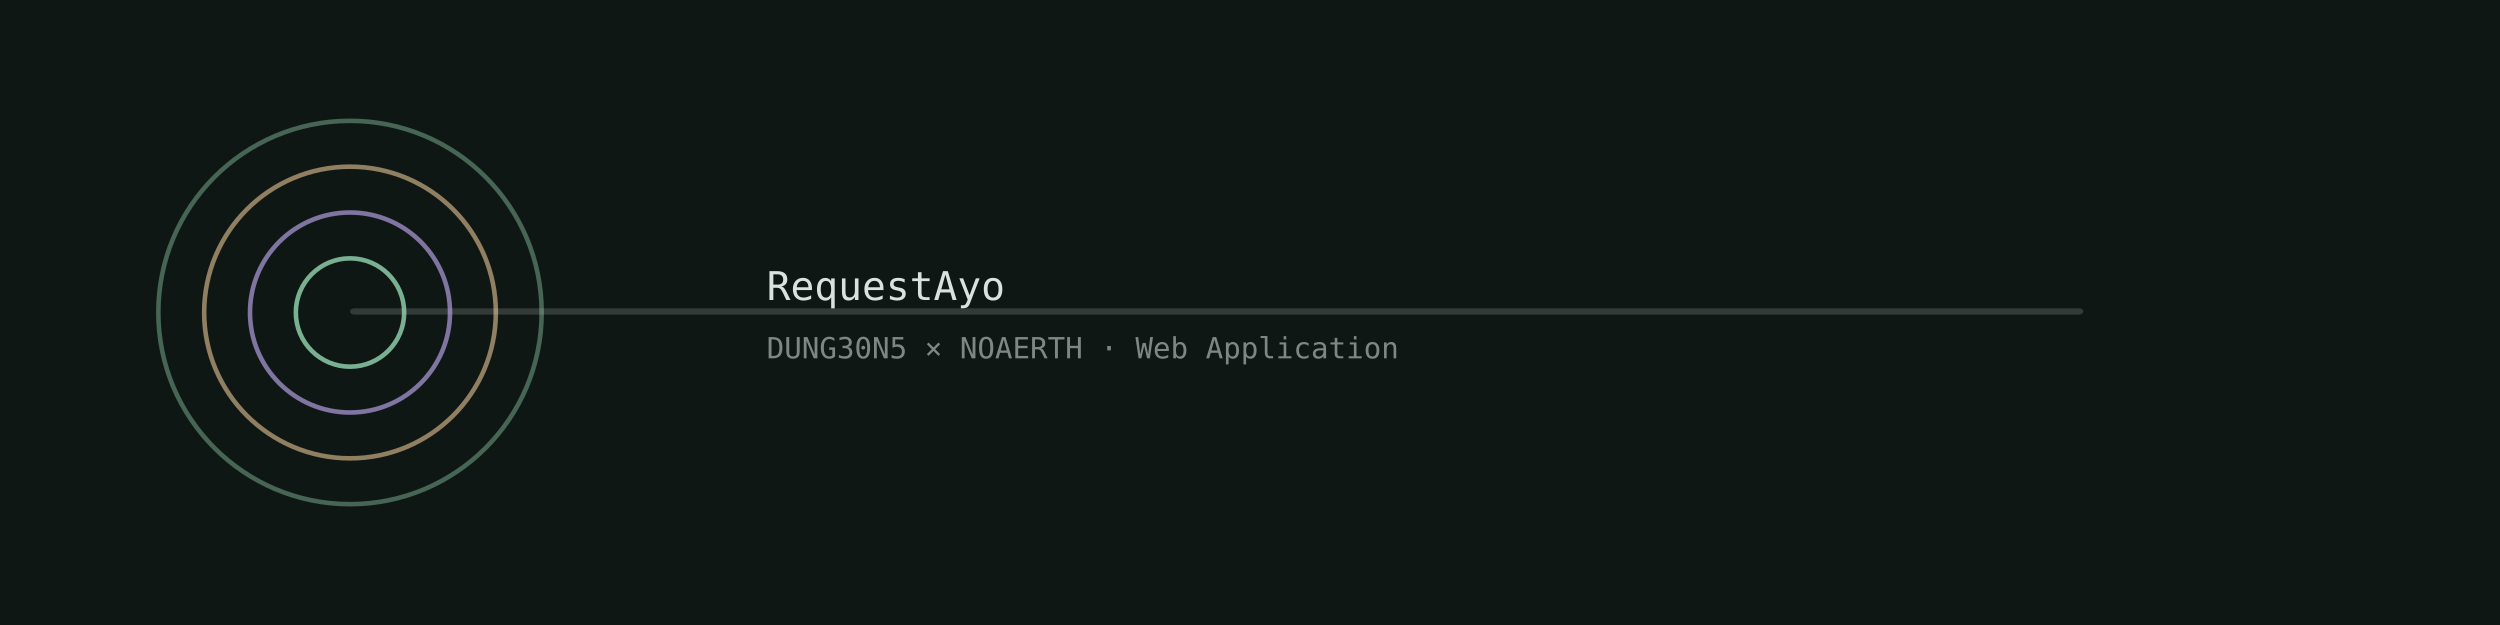
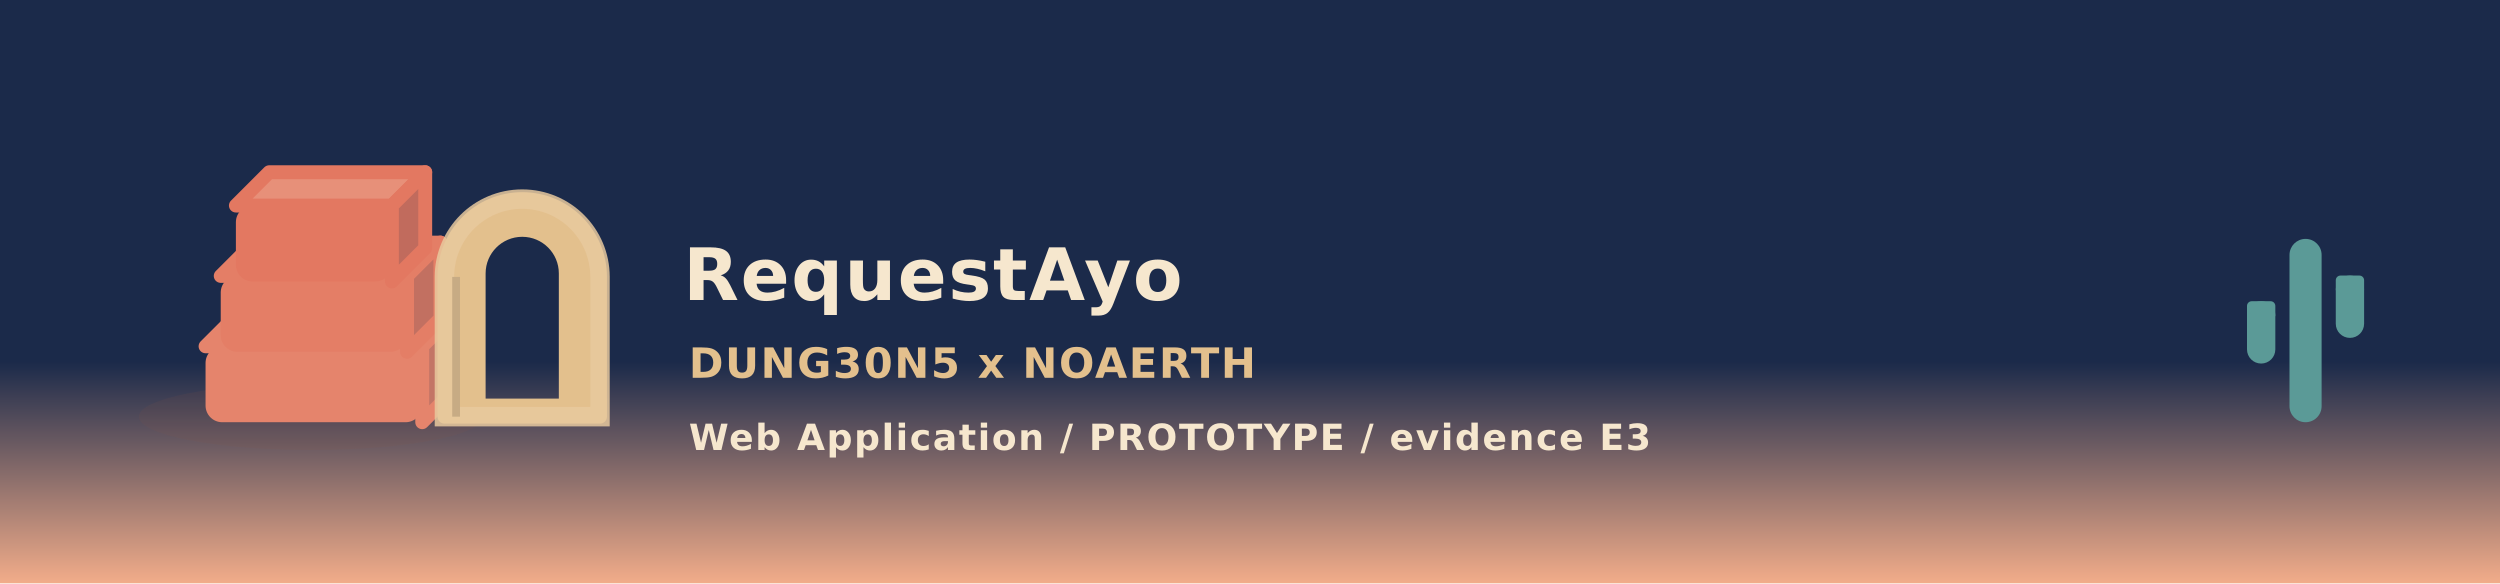
- <svg xmlns="http://www.w3.org/2000/svg" viewBox="0 0 1200 300" width="1200" height="300" role="img" aria-label="RequestAyo identity object">
-   <rect width="1200" height="300" fill="#0f1714" />
-   <defs>
-     <linearGradient id="gft" x1="0" y1="0" x2="1" y2="1">
-       <stop offset="0%" stop-color="#95d5b2" />
-       <stop offset="100%" stop-color="#b8a1e6" />
-     </linearGradient>
-   </defs>
-   <rect x="168.00" y="148.00" width="832.00" height="3.00" rx="2.00" fill="rgba(240,248,244,0.160)" opacity="1.00" />
-   <circle cx="168.00" cy="150.00" r="26.00" fill="none" stroke="rgba(149,213,178,0.800)" stroke-width="2.20" opacity="1.00" />
-   <circle cx="168.00" cy="150.00" r="48.00" fill="none" stroke="rgba(184,161,230,0.670)" stroke-width="2.20" opacity="1.00" />
-   <circle cx="168.00" cy="150.00" r="70.00" fill="none" stroke="rgba(255,214,165,0.540)" stroke-width="2.20" opacity="1.00" />
-   <circle cx="168.00" cy="150.00" r="92.00" fill="none" stroke="rgba(149,213,178,0.410)" stroke-width="2.20" opacity="1.00" />
-   <text x="368" y="144" font-family="ui-monospace,Menlo,monospace" font-size="19" fill="rgba(240,248,244,0.900)">RequestAyo</text>
-   <text x="368" y="172" font-family="ui-monospace,Menlo,monospace" font-size="14" fill="rgba(240,248,244,0.500)">DUNG30N5 × NOAERTH · Web Application</text>
+ <svg xmlns="http://www.w3.org/2000/svg" width="900" height="210" viewBox="0 0 900 210" role="img" aria-label="RequestAyo - identity object">
+   <linearGradient id="skyf" x1="0" y1="0" x2="0" y2="1">
+     <stop offset="0" stop-color="#1b2a4a" />
+     <stop offset="0.62" stop-color="#1b2a4a" />
+     <stop offset="1" stop-color="#f3ad8a" />
+   </linearGradient>
+   <rect width="900" height="210" fill="url(#skyf)" />
+   <rect x="0" y="352" width="900" height="-142" fill="#e3c08d" />
+   <rect x="0" y="352" width="900" height="3" fill="#e6c596" />
+   <ellipse cx="112" cy="150" rx="62" ry="12" fill="rgba(138,90,68,0.11)" />
+   <path d="M74,124.67 L152,124.67 L164,112.67 L86,112.67 Z" fill="#e99a82" stroke="#e5846c" stroke-width="5" stroke-linejoin="round" />
+   <path d="M152,124.67 L164,112.67 L164,140 L152,152 Z" fill="#c37566" stroke="#e5846c" stroke-width="5" stroke-linejoin="round" />
+   <rect x="74" y="124.67" width="78" height="27.33" rx="6" fill="#e5846c" />
+   <path d="M79.46,99.33 L146.54,99.33 L158.54,87.33 L91.46,87.33 Z" fill="#e8957d" stroke="#e47e66" stroke-width="5" stroke-linejoin="round" />
+   <path d="M146.54,99.33 L158.54,87.33 L158.54,114.67 L146.54,126.67 Z" fill="#c27061" stroke="#e47e66" stroke-width="5" stroke-linejoin="round" />
+   <rect x="79.46" y="99.33" width="67.08" height="27.33" rx="6" fill="#e47e66" />
+   <path d="M84.92,74 L141.08,74 L153.08,62 L96.92,62 Z" fill="#e79079" stroke="#e37861" stroke-width="5" stroke-linejoin="round" />
+   <path d="M141.08,74 L153.08,62 L153.08,89.33 L141.08,101.33 Z" fill="#c16b5d" stroke="#e37861" stroke-width="5" stroke-linejoin="round" />
+   <rect x="84.92" y="74" width="56.16" height="27.33" rx="6" fill="#e37861" />
+   <path d="M160,150 L160,99.68 A28,28 0 0 1 216,99.68 L216,150 Z M172.32,146 L172.32,98.43 A15.68,15.68 0 0 1 203.68,98.43 L203.68,146 Z" fill="#e3c08d" fill-rule="evenodd" stroke="#e3c08d" stroke-width="5" stroke-linejoin="round" />
+   <path d="M160,150 L160,99.68 A28,28 0 0 1 216,99.68 L216,150 Z" fill="none" stroke="#e8c99d" stroke-width="7" stroke-linecap="round" opacity="0.85" />
+   <rect x="162.8" y="99.68" width="2.8" height="50.32" fill="#c7ab84" />
+   <text x="246" y="108" font-family="Verdana,DejaVu Sans,sans-serif" font-size="26" font-weight="700" letter-spacing="0.6" fill="#f6e7ce" text-anchor="start">RequestAyo</text>
+   <text x="248" y="136" font-family="Verdana,DejaVu Sans,sans-serif" font-size="15" font-weight="700" letter-spacing="0.6" fill="#e3c08d" text-anchor="start">DUNG30N5 x NOAERTH</text>
+   <text x="248" y="162" font-family="Verdana,DejaVu Sans,sans-serif" font-size="13" font-weight="700" letter-spacing="0.6" fill="#f6e7ce" text-anchor="start">Web Application  /  PROTOTYPE  /  evidence E3</text>
+   <rect x="824.22" y="86" width="11.56" height="66" rx="5.78" fill="#5b9a97" />
+   <rect x="808.92" y="108.44" width="10.2" height="22.44" rx="5.1" fill="#5b9a97" />
+   <rect x="808.92" y="108.44" width="10.2" height="6.6" rx="1.7" fill="#5b9a97" />
+   <rect x="840.88" y="99.2" width="10.2" height="22.44" rx="5.1" fill="#5b9a97" />
+   <rect x="840.88" y="99.2" width="10.2" height="6.6" rx="1.7" fill="#5b9a97" />
</svg>
